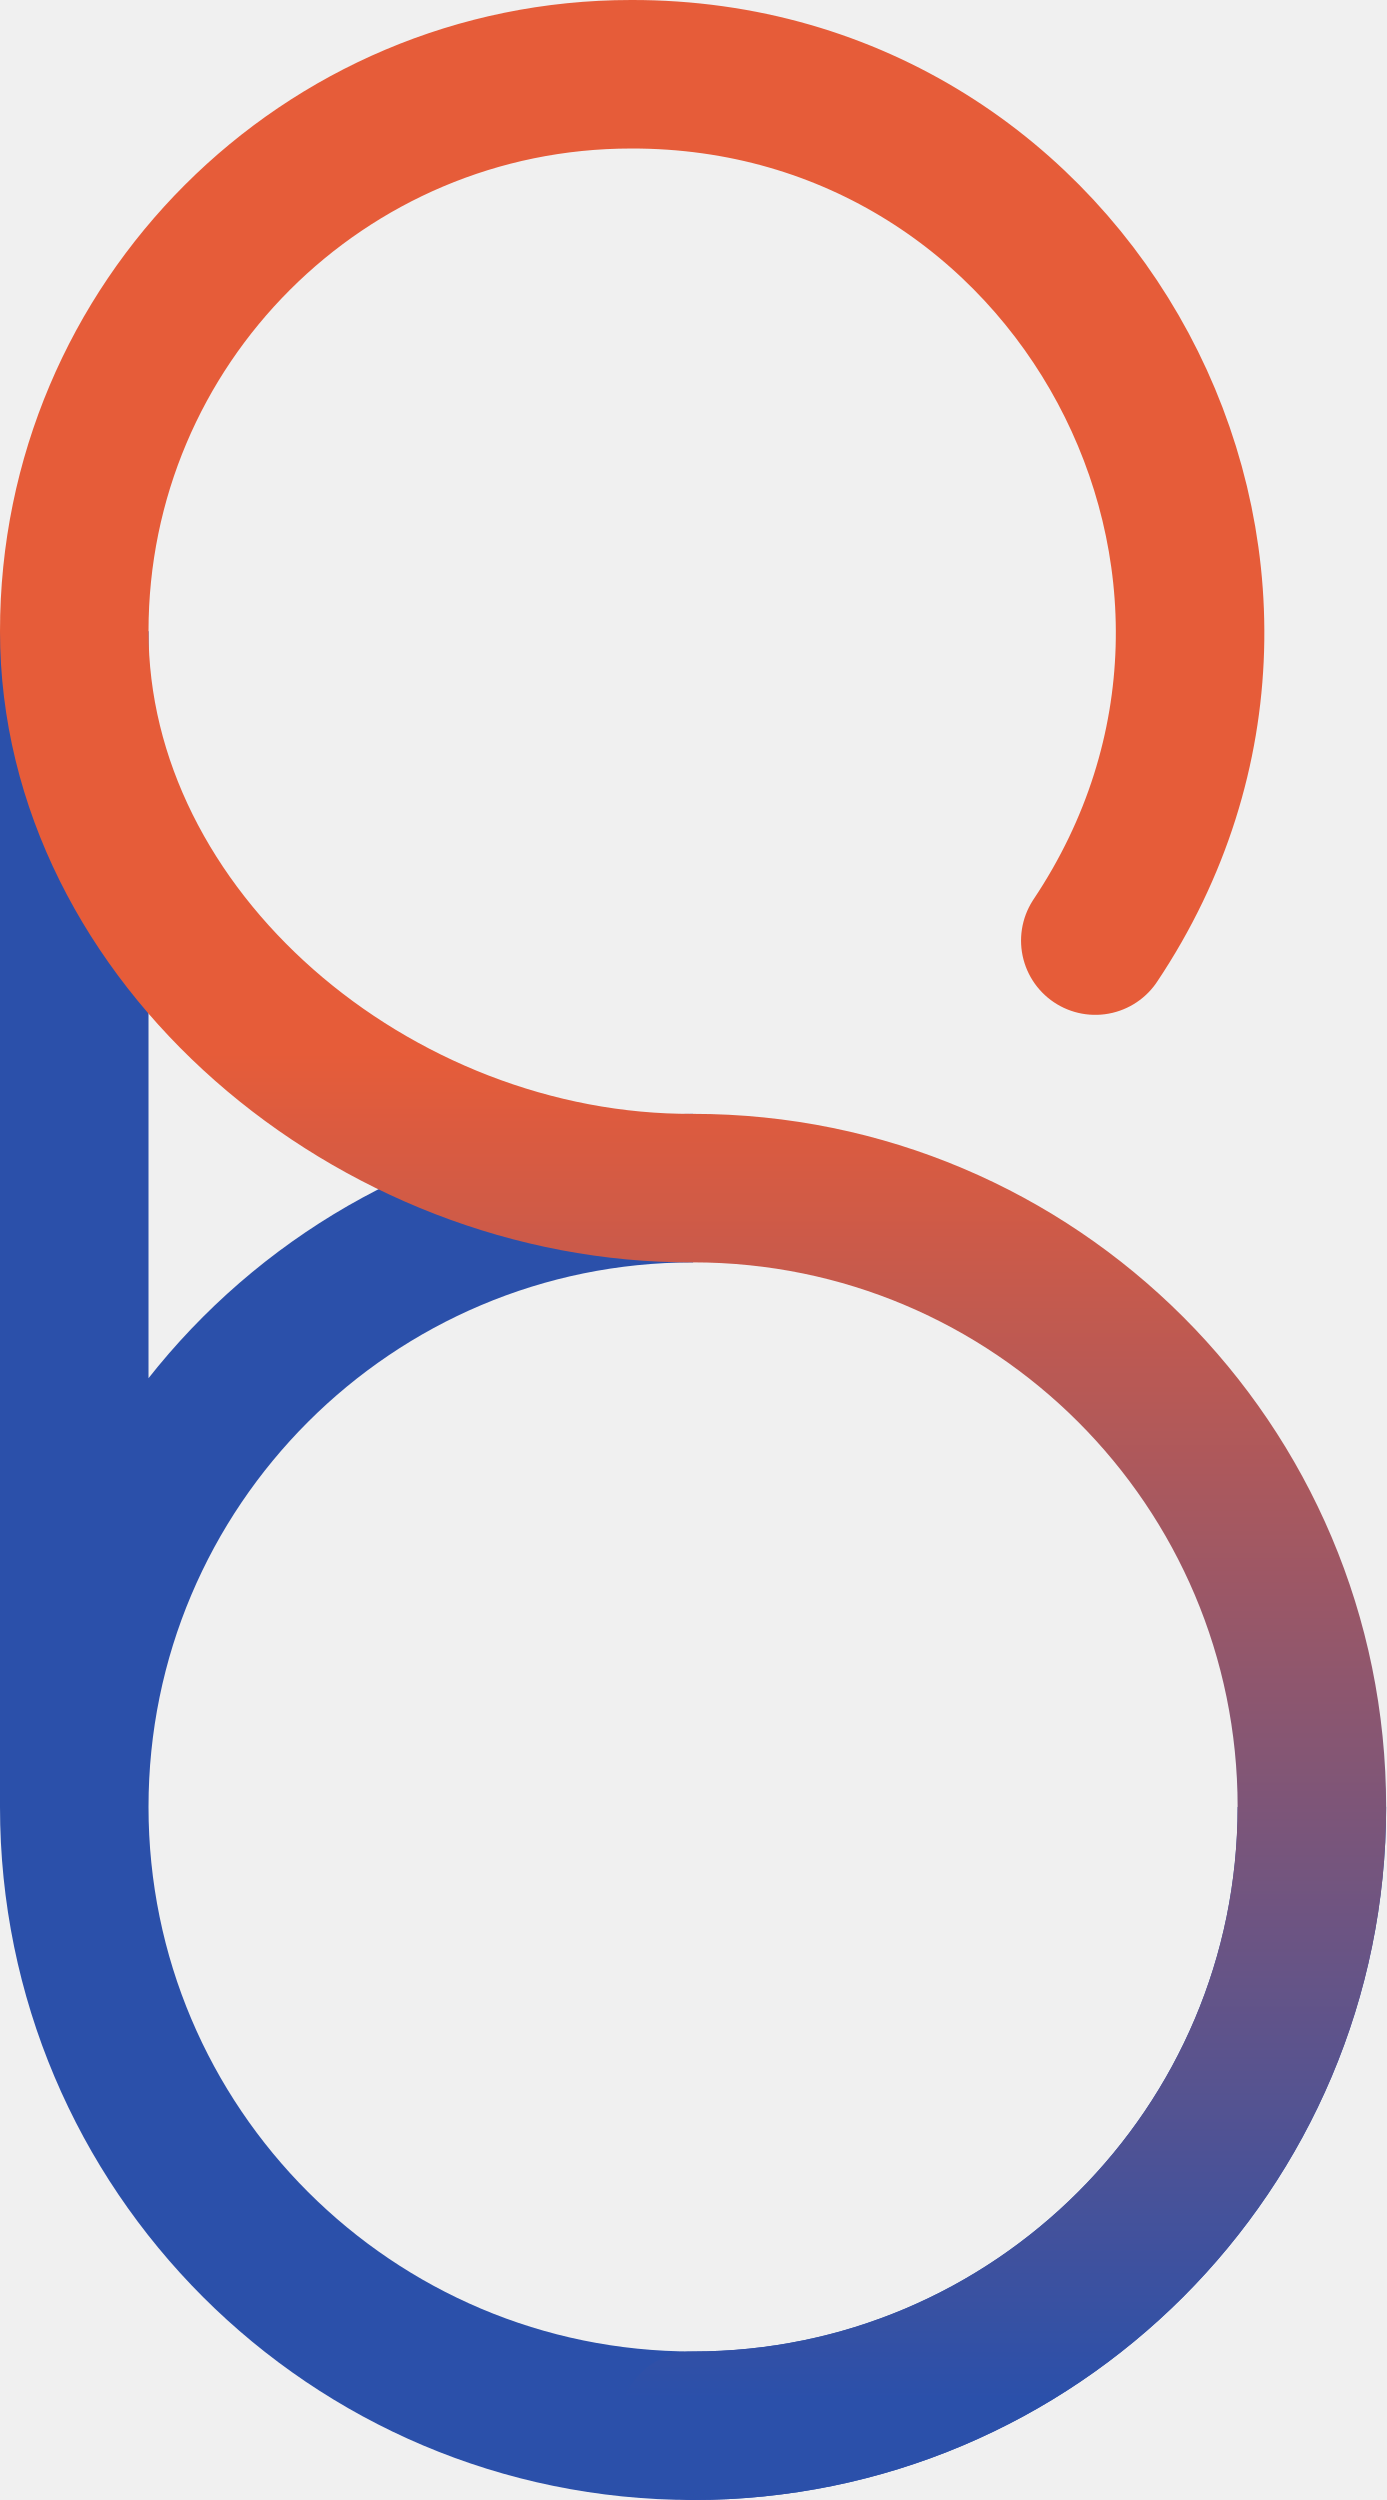
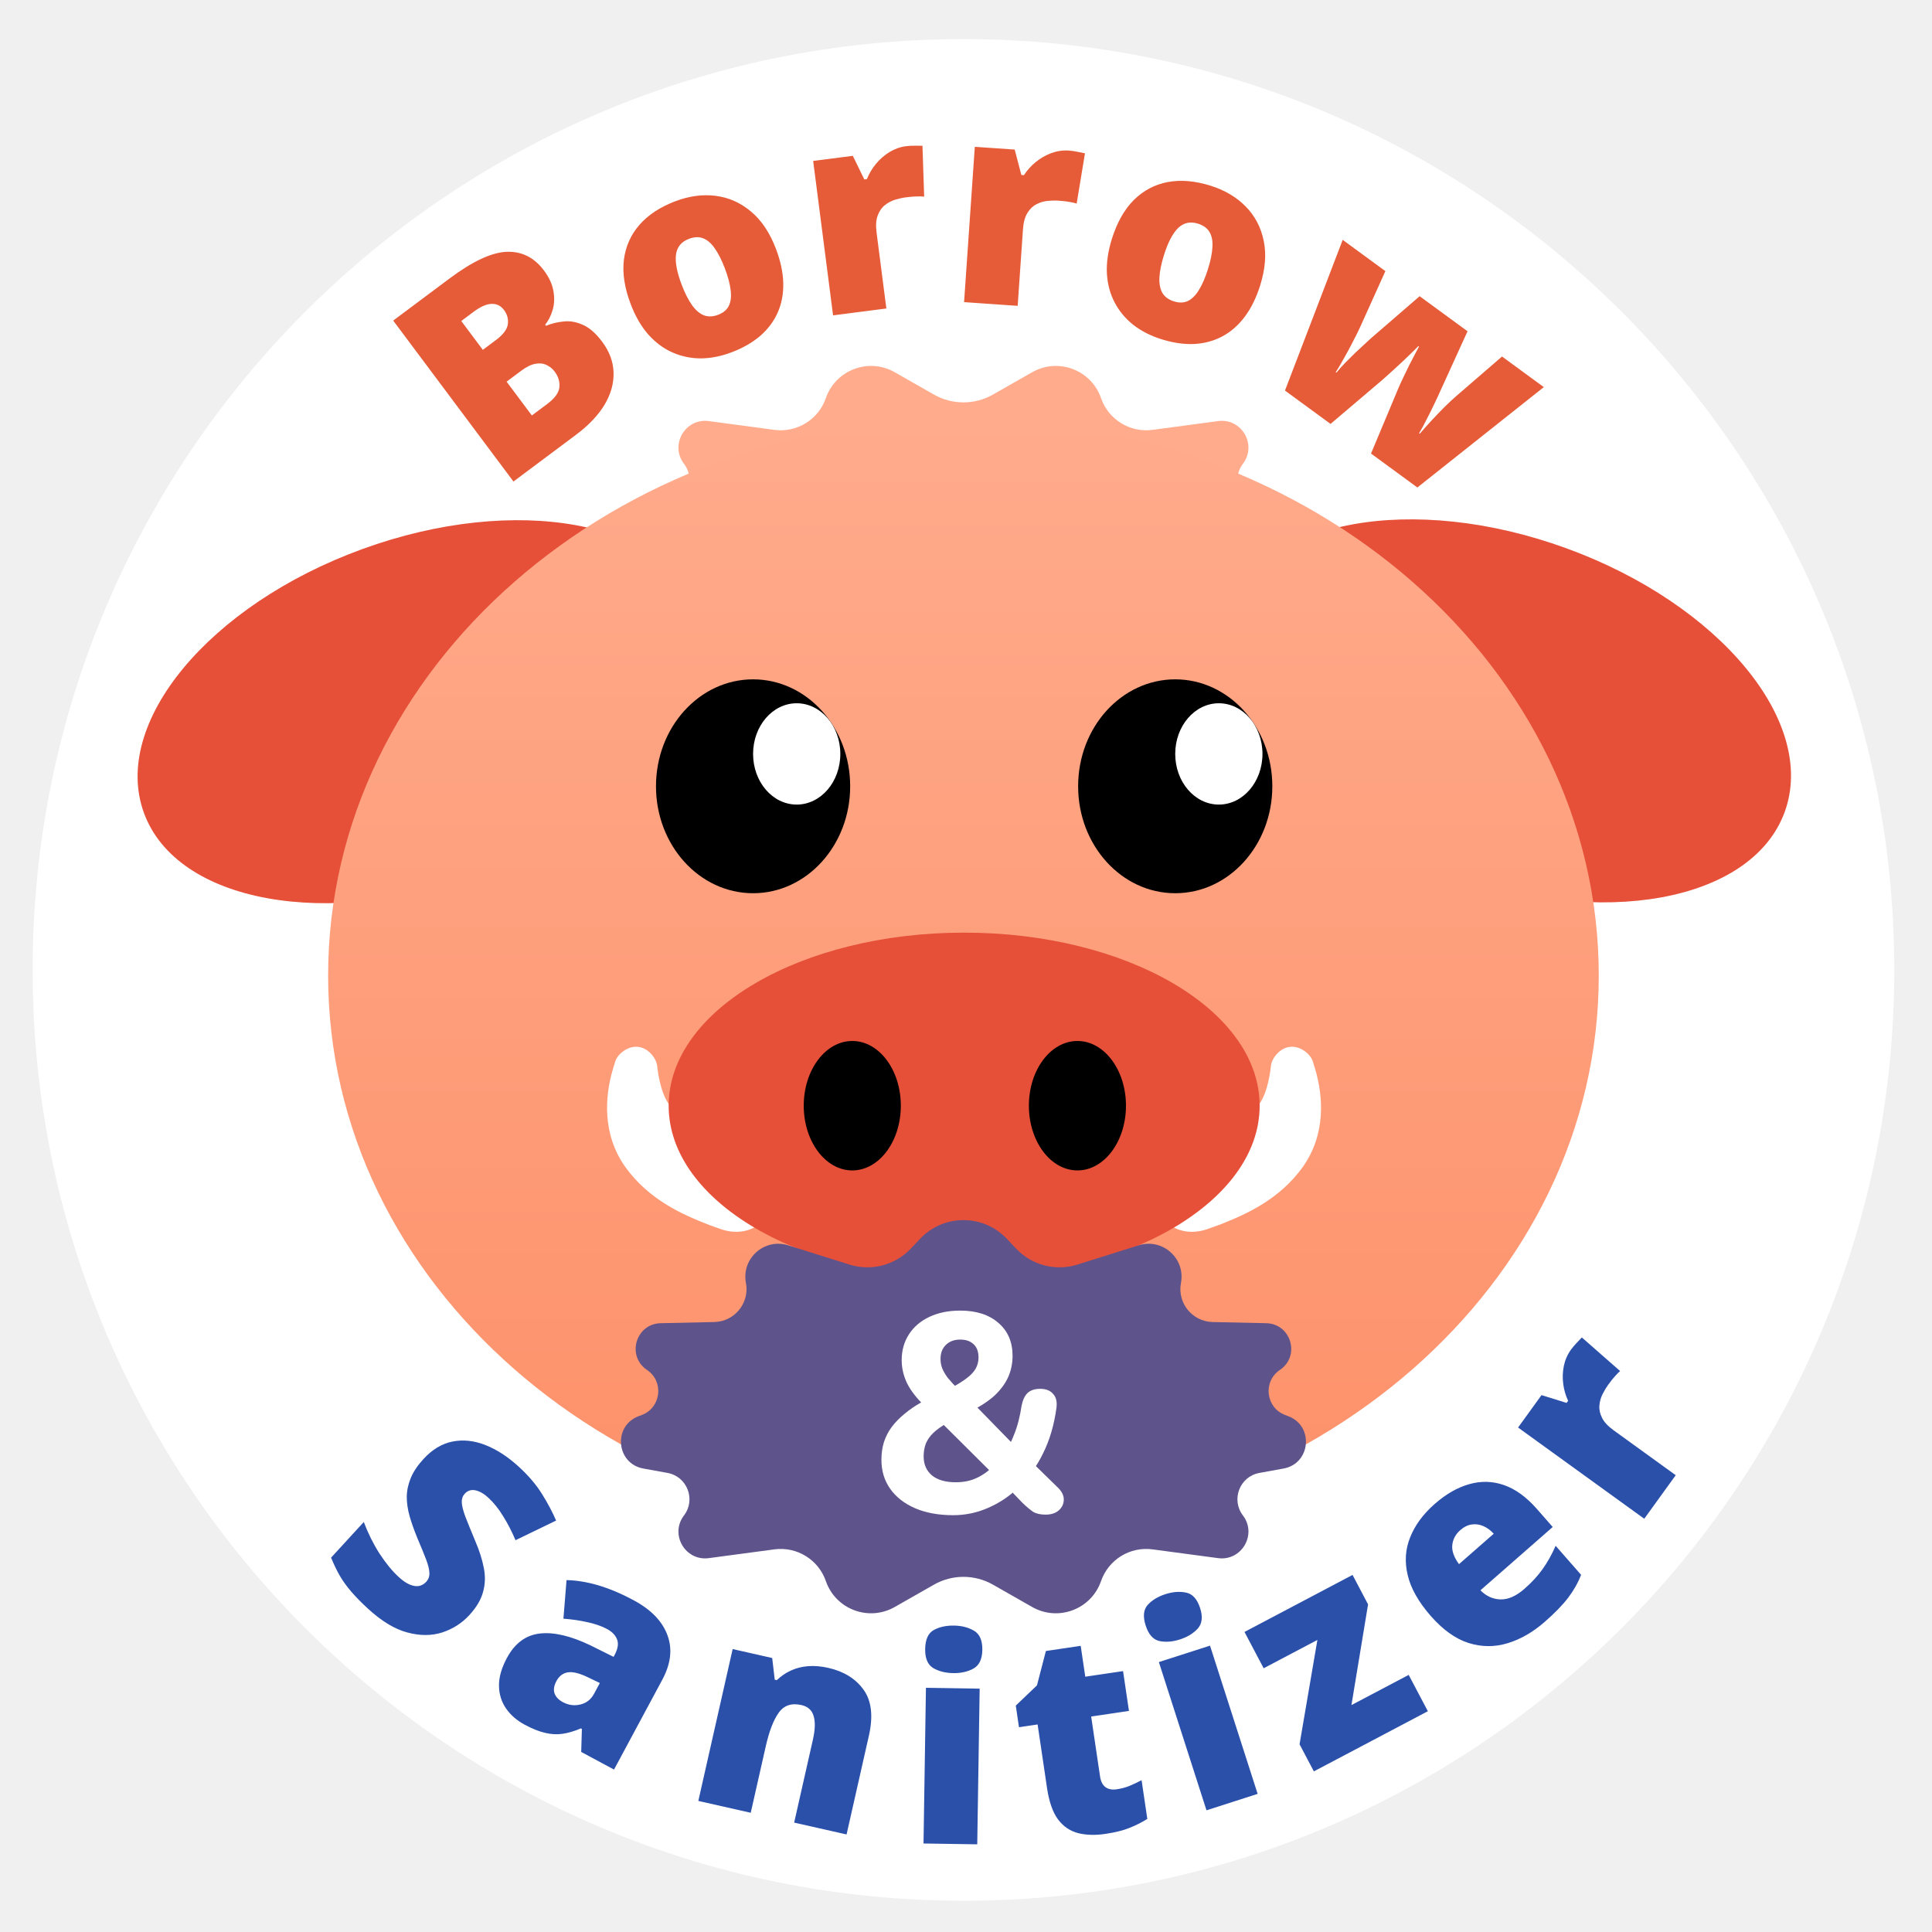
- <svg xmlns="http://www.w3.org/2000/svg" xmlns:xlink="http://www.w3.org/1999/xlink" height="20.2" width="11.2" viewBox="-18 -18 11.2 20.2" version="1.1" id="svg1" xml:space="preserve">
-   <defs id="defs1">
-     <linearGradient id="swatch1">
-       <stop style="stop-color:#7e00c7;stop-opacity:1;" offset="0" id="stop1" />
+ <svg xmlns="http://www.w3.org/2000/svg" width="1373" height="1373" viewBox="0 0 1373 1373" fill="none">
+   <circle cx="684.686" cy="689.282" r="661.5" fill="white" />
+   <path d="M715.496 526.218C698.763 543.904 670.609 543.904 653.876 526.218L647.221 519.185C636.071 507.399 619.174 503.008 603.696 507.871L560.12 521.565C543.229 526.873 526.786 512.232 530.106 494.841C532.822 480.616 522.101 467.363 507.623 467.045L469.519 466.211C451.807 465.823 445.089 442.887 459.794 433.005C472.038 424.775 469.869 406.15 456.061 400.956L453.838 400.12C435.438 393.198 437.857 366.437 457.2 362.928L474.358 359.815C488.322 357.281 494.683 340.891 486.083 329.602C475.832 316.144 486.954 297.007 503.722 299.251L550.292 305.484C566.309 307.628 581.62 298.197 586.912 282.929C593.875 262.838 617.37 254.004 635.846 264.529L663.691 280.392C676.705 287.806 692.666 287.806 705.68 280.392L733.525 264.529C752.001 254.004 775.496 262.838 782.459 282.929C787.751 298.197 803.063 307.628 819.079 305.484L865.65 299.251C882.417 297.007 893.539 316.144 883.288 329.602C874.689 340.891 881.049 357.281 895.013 359.815L912.171 362.928C931.514 366.437 933.933 393.198 915.533 400.12L913.31 400.956C899.502 406.15 897.333 424.775 909.577 433.005C924.282 442.887 917.564 465.823 899.852 466.211L861.748 467.045C847.27 467.363 836.549 480.616 839.265 494.841C842.585 512.232 826.142 526.873 809.251 521.565L765.675 507.871C750.197 503.008 733.3 507.399 722.15 519.185L715.496 526.218Z" fill="#FFAB8C" />
+   <ellipse cx="299.589" cy="505.782" rx="210" ry="123" transform="rotate(-20 299.589 505.782)" fill="#E65039" />
+   <ellipse cx="1070.99" cy="505.188" rx="210" ry="123" transform="rotate(20 1070.99 505.188)" fill="#E65039" />
+   <ellipse cx="684.686" cy="693.282" rx="451.5" ry="395.5" fill="url(#paint0_linear_61_99)" />
+   <path d="M510.787 872.965C520.921 876.865 531.309 876.25 539.868 869.935C548.414 863.697 554.431 852.273 556.393 839.497C558.354 826.72 556.04 814.018 549.757 805.503C543.487 796.912 533.761 793.21 522.924 793.891C522.924 793.891 522.924 793.891 522.924 793.891C521.311 794.065 519.766 794.225 518.253 794.366C489.483 795.028 473.901 798.439 467.772 763.086C467.494 761.348 467.254 759.584 467.05 757.772C466.733 754.499 464.917 751.181 462.404 748.594C459.867 746.005 456.84 744.359 453.586 743.972C450.333 743.585 447.004 744.474 443.93 746.396C440.88 748.321 438.337 751.121 437.26 754.228C437.26 754.228 437.26 754.228 437.26 754.228C436.597 756.279 435.967 758.345 435.377 760.468C430.103 778.608 427.575 805.714 444.415 829.374C460.97 852.314 484.01 862.802 504.01 870.546C506.236 871.386 508.476 872.189 510.787 872.965Z" fill="white" />
+   <path d="M859.435 872.965C849.3 876.865 838.913 876.25 830.354 869.935C821.807 863.697 815.79 852.273 813.829 839.497C811.868 826.72 814.182 814.018 820.464 805.503C826.735 796.912 836.46 793.21 847.298 793.891C847.298 793.891 847.298 793.891 847.298 793.891C848.911 794.065 850.455 794.225 851.969 794.366C880.738 795.028 896.32 798.439 902.45 763.086C902.728 761.348 902.967 759.584 903.171 757.772C903.489 754.499 905.305 751.181 907.818 748.594C910.355 746.005 913.382 744.359 916.635 743.972C919.889 743.585 923.218 744.474 926.291 746.396C929.341 748.321 931.885 751.121 932.961 754.228C932.961 754.228 932.961 754.228 932.961 754.228C933.625 756.279 934.255 758.345 934.844 760.468C940.119 778.608 942.647 805.714 925.807 829.374C909.251 852.314 886.212 862.802 866.212 870.546C863.986 871.386 861.746 872.189 859.435 872.965Z" fill="white" />
+   <ellipse cx="685.186" cy="785.782" rx="210" ry="123" fill="#E65039" />
+   <ellipse cx="535.186" cy="558.782" rx="69" ry="76" fill="black" />
+   <ellipse cx="835.186" cy="558.782" rx="69" ry="76" fill="black" />
+   <ellipse cx="866.186" cy="535.782" rx="31" ry="36" fill="white" />
+   <path d="M597.186 535.782C597.186 555.664 583.306 571.782 566.186 571.782C549.065 571.782 535.186 555.664 535.186 535.782C535.186 515.9 549.065 499.782 566.186 499.782C583.306 499.782 597.186 515.9 597.186 535.782Z" fill="white" />
+   <path d="M800.186 785.778C800.186 811.183 784.739 831.778 765.686 831.778C746.632 831.778 731.186 811.183 731.186 785.778C731.186 760.373 746.632 739.778 765.686 739.778C784.739 739.778 800.186 760.373 800.186 785.778Z" fill="black" />
+   <ellipse cx="605.686" cy="785.778" rx="34.5" ry="46" fill="black" />
+   <path d="M653.876 880.342C670.609 862.657 698.763 862.657 715.496 880.342L722.15 887.376C733.3 899.161 750.197 903.553 765.675 898.689L809.251 884.996C826.142 879.688 842.585 894.328 839.265 911.72C836.549 925.944 847.27 939.198 861.748 939.515L899.852 940.35C917.564 940.738 924.282 963.674 909.577 973.556C897.333 981.785 899.502 1000.41 913.31 1005.6L915.533 1006.44C933.933 1013.36 931.514 1040.12 912.171 1043.63L895.013 1046.75C881.049 1049.28 874.689 1065.67 883.288 1076.96C893.539 1090.42 882.417 1109.55 865.65 1107.31L819.079 1101.08C803.063 1098.93 787.751 1108.36 782.459 1123.63C775.496 1143.72 752.001 1152.56 733.526 1142.03L705.68 1126.17C692.666 1118.75 676.705 1118.75 663.691 1126.17L635.846 1142.03C617.37 1152.56 593.875 1143.72 586.912 1123.63C581.62 1108.36 566.308 1098.93 550.292 1101.08L503.722 1107.31C486.954 1109.55 475.832 1090.42 486.083 1076.96C494.683 1065.67 488.322 1049.28 474.358 1046.75L457.2 1043.63C437.857 1040.12 435.438 1013.36 453.838 1006.44L456.061 1005.6C469.869 1000.41 472.038 981.785 459.794 973.556C445.089 963.674 451.807 940.738 469.519 940.35L507.623 939.515C522.101 939.198 532.822 925.944 530.106 911.72C526.786 894.328 543.229 879.688 560.12 884.996L603.696 898.689C619.174 903.553 636.071 899.161 647.221 887.376L653.876 880.342Z" fill="#5E538B" />
+   <path d="M279.436 227.826L319.334 198.015C335.866 185.662 349.485 179.306 360.188 178.948C370.892 178.59 379.673 183 386.532 192.179C390.273 197.186 392.536 202.118 393.322 206.976C394.159 211.795 393.956 216.255 392.712 220.354C391.52 224.414 389.762 227.881 387.439 230.755L388.024 231.537C391.737 229.981 395.815 228.966 400.256 228.493C404.71 227.928 409.298 228.685 414.021 230.764C418.757 232.751 423.405 236.796 427.964 242.898C433.147 249.834 435.836 257.131 436.03 264.788C436.277 272.405 434.154 280.006 429.661 287.589C425.129 295.12 418.378 302.236 409.408 308.939L364.895 342.199L279.436 227.826ZM343.13 248.624L352.439 241.668C357.55 237.85 360.369 234.118 360.897 230.473C361.385 226.776 360.499 223.415 358.239 220.39C355.901 217.261 352.928 215.784 349.321 215.96C345.727 216.044 341.453 217.938 336.498 221.64L327.815 228.128L343.13 248.624ZM360.023 271.233L377.968 295.25L388.842 287.125C394.213 283.111 397.111 279.158 397.535 275.265C397.92 271.321 396.806 267.601 394.196 264.107C392.676 262.073 390.784 260.52 388.52 259.448C386.27 258.285 383.64 257.975 380.631 258.516C377.584 259.005 374.13 260.692 370.271 263.576L360.023 271.233ZM551.429 176.821C554.718 185.461 556.451 193.579 556.626 201.175C556.801 208.772 555.506 215.709 552.741 221.986C549.976 228.263 545.851 233.805 540.366 238.61C534.858 243.354 528.088 247.256 520.057 250.313C512.573 253.163 505.257 254.624 498.11 254.698C491.001 254.688 484.265 253.282 477.904 250.479C471.542 247.676 465.81 243.415 460.706 237.695C455.663 231.952 451.497 224.761 448.208 216.121C443.853 204.683 442.238 194.221 443.364 184.736C444.551 175.228 448.22 166.934 454.372 159.855C460.585 152.752 469.076 147.151 479.845 143.051C489.762 139.275 499.372 137.985 508.675 139.18C517.977 140.375 526.324 144.094 533.717 150.336C541.17 156.554 547.074 165.383 551.429 176.821ZM484.44 202.326C486.687 208.228 489.104 213.02 491.69 216.703C494.253 220.325 497.066 222.772 500.128 224.044C503.228 225.233 506.633 225.121 510.345 223.707C514.056 222.294 516.613 220.137 518.016 217.234C519.396 214.27 519.808 210.596 519.252 206.209C518.735 201.739 517.352 196.553 515.105 190.651C512.858 184.749 510.465 180.018 507.925 176.457C505.445 172.873 502.698 170.505 499.682 169.354C496.727 168.181 493.364 168.312 489.592 169.748C484.176 171.81 481.109 175.555 480.39 180.984C479.731 186.39 481.081 193.504 484.44 202.326ZM643.884 103.899C645.951 103.633 648.135 103.516 650.436 103.547C652.729 103.514 654.437 103.524 655.56 103.576L656.777 139.752C655.509 139.588 653.893 139.533 651.931 139.589C649.961 139.581 647.232 139.801 643.746 140.251C641.357 140.559 638.835 141.113 636.181 141.915C633.528 142.716 631.07 144.018 628.808 145.819C626.602 147.548 624.915 149.997 623.749 153.167C622.573 156.273 622.306 160.311 622.947 165.283L629.902 219.231L592.031 224.113L577.885 114.376L606.07 110.743L614.238 127.512L616.078 127.275C617.614 123.401 619.744 119.812 622.469 116.506C625.25 113.128 628.465 110.318 632.115 108.075C635.829 105.824 639.752 104.432 643.884 103.899ZM759.536 106.996C761.614 107.14 763.778 107.453 766.029 107.935C768.284 108.352 769.957 108.696 771.048 108.967L765.152 144.68C763.94 144.27 762.367 143.9 760.432 143.571C758.502 143.176 755.783 142.858 752.276 142.615C749.872 142.449 747.291 142.499 744.532 142.765C741.773 143.031 739.107 143.825 736.536 145.149C734.034 146.411 731.9 148.483 730.135 151.362C728.374 154.177 727.321 158.085 726.975 163.086L723.222 217.351L685.129 214.717L692.763 104.336L721.113 106.297L725.837 124.341L727.688 124.469C729.953 120.971 732.745 117.869 736.065 115.162C739.454 112.394 743.157 110.268 747.176 108.784C751.259 107.305 755.379 106.709 759.536 106.996ZM895.568 202.781C892.804 211.603 889.141 219.052 884.577 225.127C880.013 231.202 874.702 235.849 868.645 239.068C862.588 242.287 855.919 244.087 848.636 244.466C841.373 244.783 833.641 243.658 825.441 241.089C817.799 238.695 811.149 235.315 805.489 230.95C799.911 226.541 795.491 221.268 792.229 215.129C788.967 208.991 787.102 202.096 786.633 194.444C786.227 186.812 787.406 178.585 790.169 169.763C793.828 158.084 799.035 148.867 805.79 142.114C812.607 135.38 820.622 131.137 829.835 129.384C839.111 127.651 849.247 128.506 860.244 131.951C870.37 135.124 878.717 140.058 885.284 146.754C891.851 153.451 896.105 161.538 898.049 171.015C900.054 180.513 899.227 191.101 895.568 202.781ZM827.166 181.353C825.278 187.38 824.21 192.639 823.963 197.133C823.734 201.564 824.429 205.227 826.046 208.121C827.745 210.973 830.49 212.993 834.28 214.18C838.069 215.367 841.413 215.255 844.312 213.843C847.229 212.37 849.828 209.738 852.106 205.949C854.466 202.118 856.59 197.189 858.478 191.162C860.366 185.136 861.414 179.938 861.623 175.569C861.894 171.219 861.201 167.659 859.545 164.889C857.951 162.138 855.228 160.16 851.376 158.953C845.846 157.221 841.119 158.264 837.194 162.083C833.331 165.921 829.988 172.345 827.166 181.353ZM974.331 322.324L993.57 276.377C994.559 274.035 995.74 271.43 997.113 268.562C998.525 265.642 999.937 262.722 1001.35 259.802C1002.81 256.921 1004.18 254.288 1005.44 251.903C1006.7 249.519 1007.69 247.665 1008.42 246.341L1007.95 245.995C1006.91 247.088 1005.39 248.603 1003.41 250.54C1001.47 252.424 999.295 254.506 996.9 256.787C994.504 259.067 992.017 261.361 989.439 263.67C986.952 265.964 984.6 268.075 982.383 270.001L945.572 301.266L913.187 277.555L954.205 170.455L984.541 192.667L966.694 232.249C965.373 235.155 963.687 238.56 961.635 242.464C959.674 246.354 957.577 250.266 955.344 254.198C953.201 258.116 951.17 261.551 949.251 264.503L949.724 264.849C951.406 262.772 953.45 260.476 955.856 257.962C958.353 255.433 960.857 252.949 963.368 250.511C965.932 248.112 968.193 246.016 970.152 244.222C972.149 242.376 973.515 241.117 974.249 240.444L1008.89 210.493L1042.93 235.416L1023.78 277.436C1022.75 279.831 1021.35 282.842 1019.59 286.469C1017.91 290.083 1016.06 293.815 1014.05 297.666C1012.13 301.504 1010.28 304.911 1008.5 307.887L1008.98 308.233C1011.3 305.498 1014.02 302.446 1017.13 299.076C1020.25 295.707 1023.33 292.481 1026.4 289.399C1029.55 286.303 1032.24 283.791 1034.46 281.865L1067.43 253.359L1097.14 275.109L1007.27 346.439L974.331 322.324Z" fill="#E65C39" />
+   <path d="M333.529 1147.81C328.29 1153.52 321.877 1157.62 314.289 1160.11C306.745 1162.55 298.474 1162.56 289.477 1160.14C280.528 1157.76 271.257 1152.16 261.664 1143.36C256.867 1138.96 252.844 1134.87 249.595 1131.09C246.394 1127.36 243.675 1123.58 241.438 1119.76C239.244 1115.89 237.195 1111.62 235.29 1106.96L258.534 1081.63C261.6 1089.75 265.331 1097.24 269.726 1104.1C274.165 1110.91 278.735 1116.48 283.436 1120.79C286.266 1123.39 288.876 1125.17 291.267 1126.12C293.706 1127.12 295.886 1127.45 297.805 1127.09C299.769 1126.68 301.456 1125.71 302.864 1124.17C304.537 1122.35 305.298 1120.22 305.148 1117.79C305.089 1115.35 304.307 1112.16 302.802 1108.21C301.297 1104.27 299.212 1099.17 296.548 1092.93C294.336 1087.54 292.527 1082.43 291.122 1077.61C289.765 1072.83 289.082 1068.18 289.073 1063.67C289.156 1059.15 290.116 1054.68 291.955 1050.27C293.793 1045.86 296.781 1041.4 300.919 1036.89C307.126 1030.13 313.976 1025.99 321.467 1024.47C329.051 1022.95 336.873 1023.76 344.934 1026.92C353.042 1030.12 361.006 1035.31 368.824 1042.48C375.683 1048.78 381.143 1055.2 385.202 1061.76C389.309 1068.35 392.643 1074.64 395.203 1080.61L366.357 1094.57C363.742 1088.37 360.801 1082.66 357.537 1077.46C354.317 1072.2 350.836 1067.86 347.095 1064.43C344.649 1062.18 342.348 1060.65 340.193 1059.82C338.13 1058.98 336.252 1058.72 334.56 1059.02C332.916 1059.37 331.5 1060.19 330.311 1061.48C328.815 1063.11 328.096 1065.15 328.154 1067.59C328.261 1070.07 329.096 1073.45 330.662 1077.71C332.319 1081.97 334.637 1087.68 337.616 1094.83C340.635 1101.84 342.711 1108.34 343.843 1114.33C345.02 1120.27 344.826 1125.97 343.263 1131.43C341.792 1136.88 338.547 1142.34 333.529 1147.81ZM450.34 1137.26C462.67 1143.88 470.656 1152.13 474.298 1161.99C477.971 1171.8 476.772 1182.35 470.701 1193.65L436.356 1257.57L413.044 1245.04L413.526 1228.67L412.837 1228.3C408.236 1230.26 403.887 1231.55 399.791 1232.15C395.784 1232.73 391.654 1232.51 387.402 1231.48C383.12 1230.51 378.283 1228.58 372.893 1225.68C367.272 1222.66 362.842 1218.8 359.601 1214.1C356.361 1209.41 354.698 1204.04 354.614 1198.01C354.529 1191.98 356.397 1185.41 360.219 1178.3C365.827 1167.86 373.6 1162.06 383.538 1160.89C393.476 1159.73 405.468 1162.51 419.513 1169.25L436.049 1177.47L436.788 1176.09C439.13 1171.73 439.705 1168.05 438.512 1165.05C437.376 1162.07 435.002 1159.61 431.389 1157.67C427.546 1155.61 422.875 1153.98 417.376 1152.8C411.964 1151.59 406.309 1150.77 400.408 1150.34L402.614 1122.92C409.775 1123.07 417.311 1124.31 425.224 1126.64C433.136 1128.97 441.509 1132.51 450.34 1137.26ZM426.283 1196.06L418.356 1192.24C412.039 1189.14 407.095 1187.89 403.523 1188.48C400.041 1189.05 397.344 1191.11 395.433 1194.67C393.646 1197.99 393.21 1200.94 394.125 1203.5C395.07 1206 397.006 1208.04 399.93 1209.61C404.002 1211.8 408.165 1212.37 412.419 1211.33C416.731 1210.32 419.996 1207.76 422.215 1203.63L426.283 1196.06ZM588.635 1185.29C599.748 1187.81 608.119 1193 613.746 1200.88C619.374 1208.76 620.623 1219.62 617.494 1233.47L601.625 1303.67L564.381 1295.25L577.688 1236.38C579.31 1229.21 579.482 1223.57 578.205 1219.48C577.005 1215.34 574.119 1212.75 569.547 1211.72C562.498 1210.12 557.114 1211.94 553.395 1217.18C549.69 1222.35 546.625 1230.3 544.199 1241.03L533.519 1288.27L496.275 1279.85L520.67 1171.93L548.77 1178.28L550.589 1193.71L552.018 1194.04C555.079 1191.12 558.47 1188.82 562.19 1187.13C565.911 1185.43 569.978 1184.41 574.393 1184.08C578.808 1183.74 583.555 1184.15 588.635 1185.29ZM696.21 1200.06L694.489 1310.69L656.31 1310.1L658.031 1199.47L696.21 1200.06ZM677.959 1155.24C683.427 1155.32 688.162 1156.54 692.162 1158.88C696.228 1161.22 698.208 1165.78 698.103 1172.55C698 1179.12 695.88 1183.55 691.743 1185.83C687.672 1188.04 682.902 1189.11 677.434 1189.02C671.835 1188.94 667.069 1187.72 663.133 1185.38C659.264 1182.98 657.38 1178.49 657.483 1171.91C657.588 1165.14 659.611 1160.65 663.552 1158.43C667.559 1156.22 672.361 1155.15 677.959 1155.24ZM793.578 1271.58C796.991 1271.08 800.062 1270.26 802.791 1269.13C805.519 1268 808.348 1266.66 811.277 1265.11L815.356 1292.64C811.501 1295.06 807.337 1297.15 802.862 1298.94C798.461 1300.77 792.687 1302.22 785.538 1303.28C778.454 1304.33 772.045 1304.16 766.311 1302.77C760.567 1301.32 755.776 1298.08 751.939 1293.05C748.156 1287.95 745.534 1280.48 744.075 1270.62L737.392 1225.51L724.157 1227.47L721.882 1212.11L736.93 1197.74L743.281 1173.3L768.011 1169.64L771.26 1191.57L798.115 1187.59L802.308 1215.89L775.453 1219.87L781.764 1262.47C782.289 1266.02 783.586 1268.55 785.656 1270.09C787.717 1271.56 790.358 1272.06 793.578 1271.58ZM859.912 1169.5L893.76 1274.84L857.407 1286.52L823.559 1181.18L859.912 1169.5ZM828.253 1132.9C833.459 1131.22 838.333 1130.86 842.873 1131.79C847.475 1132.7 850.811 1136.39 852.882 1142.83C854.894 1149.09 854.306 1153.96 851.118 1157.45C847.972 1160.86 843.796 1163.39 838.589 1165.07C833.259 1166.78 828.354 1167.16 823.876 1166.2C819.44 1165.17 816.217 1161.52 814.205 1155.26C812.134 1148.81 812.609 1143.91 815.631 1140.54C818.715 1137.16 822.922 1134.61 828.253 1132.9ZM1014.73 1216.11L933.708 1258.85L923.548 1239.59L936.22 1165.45L898.042 1185.58L884.418 1159.76L961.207 1119.25L972.233 1140.16L960.423 1211.75L1001.11 1190.29L1014.73 1216.11ZM1019.61 1068.78C1027.69 1061.7 1035.92 1057.01 1044.28 1054.7C1052.6 1052.34 1060.82 1052.59 1068.94 1055.43C1077.05 1058.27 1084.82 1063.93 1092.25 1072.4L1103.45 1085.18L1052.1 1130.17C1056.17 1134.31 1060.92 1136.47 1066.35 1136.64C1071.83 1136.77 1077.51 1134.26 1083.38 1129.11C1088.57 1124.57 1092.87 1119.89 1096.28 1115.09C1099.74 1110.24 1102.83 1104.72 1105.54 1098.54L1123.62 1119.17C1121.45 1124.8 1118.42 1130.18 1114.53 1135.32C1110.64 1140.46 1105.07 1146.21 1097.82 1152.56C1089.45 1159.9 1080.65 1164.97 1071.42 1167.77C1062.19 1170.58 1052.93 1170.52 1043.61 1167.6C1034.35 1164.63 1025.41 1158.23 1016.78 1148.39C1008.03 1138.4 1002.56 1128.7 1000.37 1119.28C998.131 1109.81 998.746 1100.83 1002.21 1092.34C1005.64 1083.8 1011.44 1075.95 1019.61 1068.78ZM1037.76 1087.42C1034.38 1090.38 1032.49 1093.95 1032.07 1098.12C1031.67 1102.2 1033.26 1106.68 1036.86 1111.58L1061.54 1089.96C1059.34 1087.55 1056.9 1085.75 1054.21 1084.56C1051.52 1083.37 1048.76 1082.98 1045.92 1083.39C1043.12 1083.76 1040.41 1085.1 1037.76 1087.42ZM1116.4 959.21C1117.62 957.521 1119.03 955.849 1120.63 954.193C1122.17 952.499 1123.35 951.261 1124.16 950.479L1151.36 974.361C1150.37 975.173 1149.22 976.313 1147.92 977.781C1146.56 979.211 1144.86 981.351 1142.8 984.2C1141.39 986.152 1140.06 988.37 1138.83 990.853C1137.6 993.335 1136.86 996.018 1136.63 998.9C1136.38 1001.69 1137.01 1004.6 1138.52 1007.62C1139.98 1010.6 1142.74 1013.56 1146.8 1016.5L1190.88 1048.37L1168.51 1079.31L1078.84 1014.49L1095.49 991.456L1113.31 996.985L1114.4 995.481C1112.62 991.709 1111.47 987.699 1110.92 983.45C1110.36 979.11 1110.52 974.843 1111.38 970.647C1112.28 966.399 1113.96 962.586 1116.4 959.21Z" fill="#2B50AA" />
+   <path d="M677.395 1076.79C666.995 1076.79 657.928 1075.13 650.195 1071.79C642.595 1068.46 636.728 1063.86 632.595 1057.99C628.461 1052.13 626.395 1045.26 626.395 1037.39C626.395 1032.86 626.995 1028.66 628.195 1024.79C629.528 1020.79 631.395 1017.19 633.795 1013.99C636.328 1010.66 639.328 1007.59 642.795 1004.79C646.261 1001.86 650.128 999.192 654.395 996.792L661.395 992.792L656.995 998.992C651.395 993.659 647.261 988.325 644.595 982.992C642.061 977.659 640.795 972.192 640.795 966.592C640.795 959.659 642.528 953.525 645.995 948.192C649.461 942.859 654.328 938.725 660.595 935.792C666.861 932.859 674.128 931.392 682.395 931.392C693.861 931.392 702.928 934.325 709.595 940.192C716.261 945.925 719.595 953.725 719.595 963.592C719.595 968.792 718.595 973.725 716.595 978.392C714.595 982.925 711.461 987.259 707.195 991.392C702.928 995.392 697.328 999.125 690.395 1002.59L690.595 996.192L722.595 1028.99H715.995C717.728 1026.33 719.195 1023.39 720.395 1020.19C721.728 1016.99 722.861 1013.59 723.795 1009.99C724.728 1006.39 725.461 1002.73 725.995 998.992C726.795 994.992 728.195 991.992 730.195 989.992C732.328 987.992 735.328 986.992 739.195 986.992C743.328 986.992 746.395 988.192 748.395 990.592C750.528 992.859 751.328 996.125 750.795 1000.39C749.995 1006.39 748.795 1012.13 747.195 1017.59C745.595 1023.06 743.595 1028.19 741.195 1032.99C738.928 1037.66 736.328 1041.99 733.395 1045.99L733.195 1038.99L751.195 1056.59C754.395 1059.53 755.995 1062.53 755.995 1065.59C755.995 1068.66 754.795 1071.26 752.395 1073.39C750.128 1075.39 746.995 1076.39 742.995 1076.39C739.395 1076.39 736.461 1075.73 734.195 1074.39C732.061 1072.93 729.595 1070.86 726.795 1068.19L716.595 1057.59H723.195C717.195 1063.46 710.195 1068.13 702.195 1071.59C694.328 1075.06 686.061 1076.79 677.395 1076.79ZM679.195 1053.39C684.928 1053.39 689.995 1052.33 694.395 1050.19C698.928 1048.06 703.128 1044.93 706.995 1040.79L706.195 1047.99L665.595 1007.59L678.395 1008.39L672.995 1011.39C669.128 1013.53 665.928 1015.79 663.395 1018.19C660.995 1020.46 659.195 1022.99 657.995 1025.79C656.928 1028.59 656.395 1031.66 656.395 1034.99C656.395 1040.73 658.395 1045.26 662.395 1048.59C666.395 1051.79 671.995 1053.39 679.195 1053.39ZM682.395 951.992C678.128 951.992 674.728 953.259 672.195 955.792C669.661 958.192 668.395 961.525 668.395 965.792C668.395 968.059 668.795 970.259 669.595 972.392C670.395 974.392 671.661 976.592 673.395 978.992C675.261 981.259 677.795 984.059 680.995 987.392L674.595 986.992C679.795 984.325 683.861 981.859 686.795 979.592C689.861 977.325 692.061 974.992 693.395 972.592C694.728 970.192 695.395 967.592 695.395 964.792C695.395 960.525 694.195 957.325 691.795 955.192C689.528 953.059 686.395 951.992 682.395 951.992Z" fill="white" />
+   <defs>
+     <linearGradient id="paint0_linear_61_99" x1="684.686" y1="297.782" x2="684.686" y2="1088.78" gradientUnits="userSpaceOnUse">
+       <stop stop-color="#FFAB8C" />
+       <stop offset="1" stop-color="#FD916A" />
    </linearGradient>
-     <linearGradient id="swatch7">
-       <stop style="stop-color:#000000;stop-opacity:1;" offset="0" id="stop7" />
-     </linearGradient>
-     <linearGradient id="swatch6">
-       <stop style="stop-color:#000000;stop-opacity:1;" offset="0" id="stop6" />
-     </linearGradient>
-     <linearGradient id="linearGradient14">
-       <stop style="stop-color:#e65c39;stop-opacity:1;" offset="0.421" id="stop14" />
-       <stop style="stop-color:#2b50aa;stop-opacity:1;" offset="0.96" id="stop15" />
-     </linearGradient>
-     <linearGradient xlink:href="#linearGradient14" id="linearGradient1" gradientUnits="userSpaceOnUse" gradientTransform="rotate(90,3.430067,-19.39303)" x1="4.823" y1="-3.563" x2="25.023" y2="-3.563" />
  </defs>
-   <path d="m -7.4,-3.4 c 0,2.761 -2.239,5 -5,5 -2.761,0 -5,-2.239 -5,-5 0,-2.761 2.239,-5 5,-5 m -5,5 v -9.5" stroke-linecap="round" style="display:inline;fill:none;fill-opacity:1;stroke:#2b50aa;stroke-width:1.2;stroke-linecap:butt;stroke-dasharray:none;stroke-opacity:1" id="path1-3-3-5" />
-   <path d="m -17.4,-12.9 c 0,2.471 2.423,4.513 5,4.5 2.761,0 5,2.239 5,5 1e-6,2.761 -2.239,5 -5,5 m -5,-14.5 c 0,-2.485 2.015,-4.5 4.5,-4.5 3.6,-0.007 5.75,4.007 3.75,7" stroke-linecap="round" style="display:inline;fill:none;fill-opacity:1;stroke:url(#linearGradient1);stroke-width:1.2;stroke-dasharray:none" id="path1-3-5-7" />
</svg>
